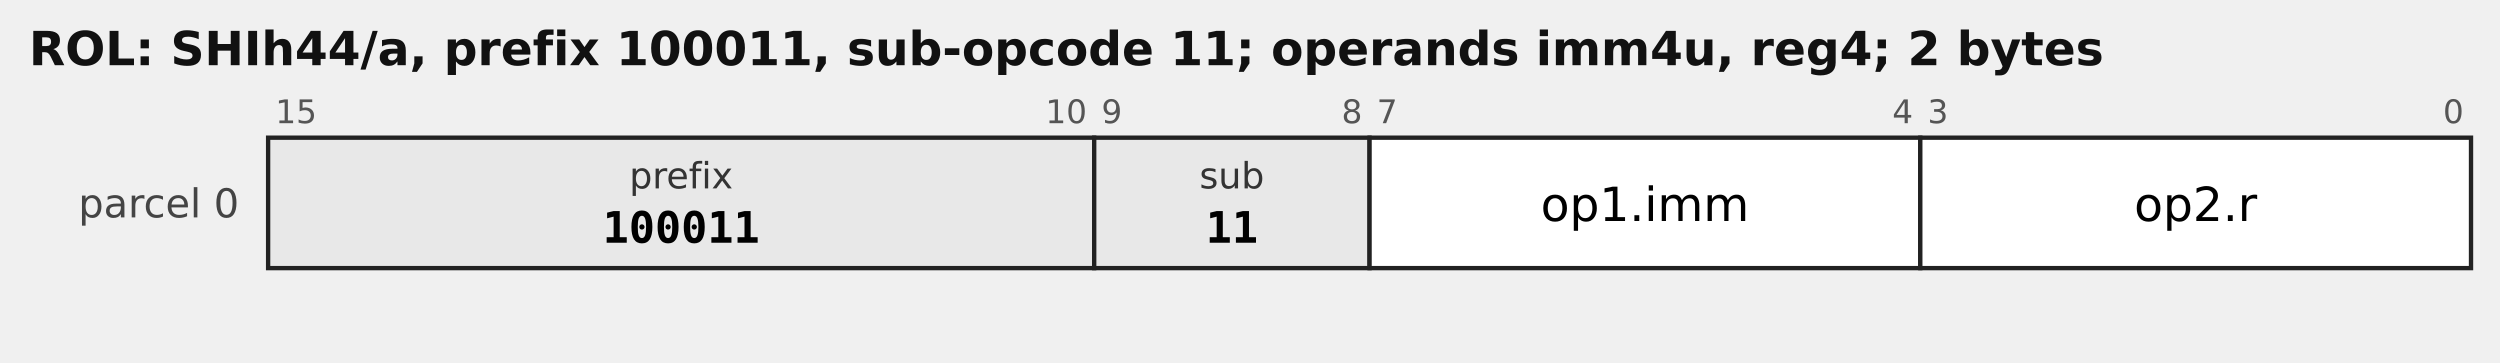
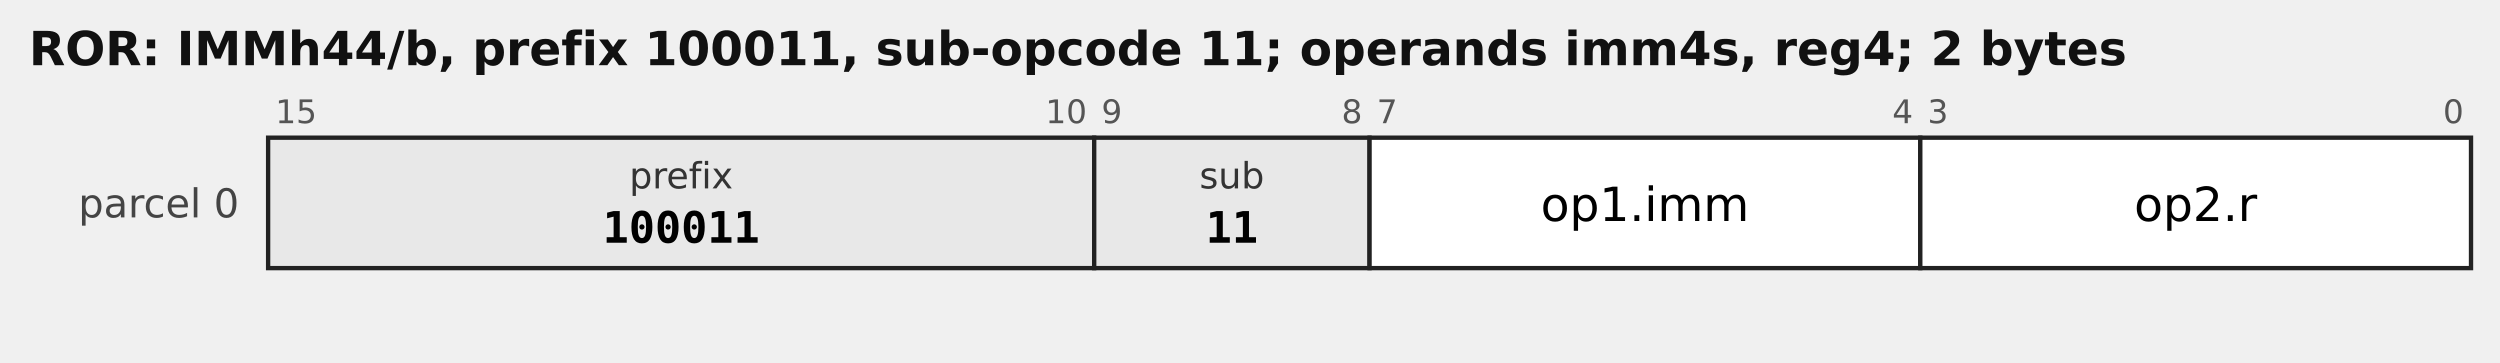
<svg xmlns="http://www.w3.org/2000/svg" width="690" height="100" viewBox="0 0 690 100" font-family="DejaVu Sans, sans-serif">
-   <text x="8" y="18" font-size="13" font-weight="bold" fill="#111">ROL: SHIh44/a, prefix 100011, sub-opcode 11; operands imm4u, reg4; 2 bytes</text>
+   <text x="8" y="18" font-size="13" font-weight="bold" fill="#111">ROR: IMMh44/b, prefix 100011, sub-opcode 11; operands imm4s, reg4; 2 bytes</text>
  <text x="66" y="60" font-size="11" text-anchor="end" fill="#444">parcel 0</text>
  <rect x="74" y="38" width="228" height="36" fill="#e8e8e8" stroke="#222" stroke-width="1.2" />
  <text x="76" y="34" font-size="9" fill="#555" text-anchor="start">15</text>
  <text x="300" y="34" font-size="9" fill="#555" text-anchor="end">10</text>
  <text x="188.0" y="52" font-size="10.0" text-anchor="middle" font-family="DejaVu Sans, sans-serif" fill="#333">prefix</text>
  <text x="188.0" y="67" font-size="12.0" text-anchor="middle" font-family="DejaVu Sans Mono, monospace" font-weight="bold">100011</text>
  <rect x="302" y="38" width="76" height="36" fill="#e8e8e8" stroke="#222" stroke-width="1.2" />
  <text x="304" y="34" font-size="9" fill="#555" text-anchor="start">9</text>
  <text x="376" y="34" font-size="9" fill="#555" text-anchor="end">8</text>
  <text x="340.0" y="52" font-size="10.0" text-anchor="middle" font-family="DejaVu Sans, sans-serif" fill="#333">sub</text>
  <text x="340.0" y="67" font-size="12.0" text-anchor="middle" font-family="DejaVu Sans Mono, monospace" font-weight="bold">11</text>
  <rect x="378" y="38" width="152" height="36" fill="#ffffff" stroke="#222" stroke-width="1.2" />
  <text x="380" y="34" font-size="9" fill="#555" text-anchor="start">7</text>
  <text x="528" y="34" font-size="9" fill="#555" text-anchor="end">4</text>
  <text x="454.0" y="61" font-size="13.0" text-anchor="middle" font-family="DejaVu Sans, sans-serif">op1.imm</text>
  <rect x="530" y="38" width="152" height="36" fill="#ffffff" stroke="#222" stroke-width="1.2" />
  <text x="532" y="34" font-size="9" fill="#555" text-anchor="start">3</text>
  <text x="680" y="34" font-size="9" fill="#555" text-anchor="end">0</text>
  <text x="606.0" y="61" font-size="13.0" text-anchor="middle" font-family="DejaVu Sans, sans-serif">op2.r</text>
</svg>
